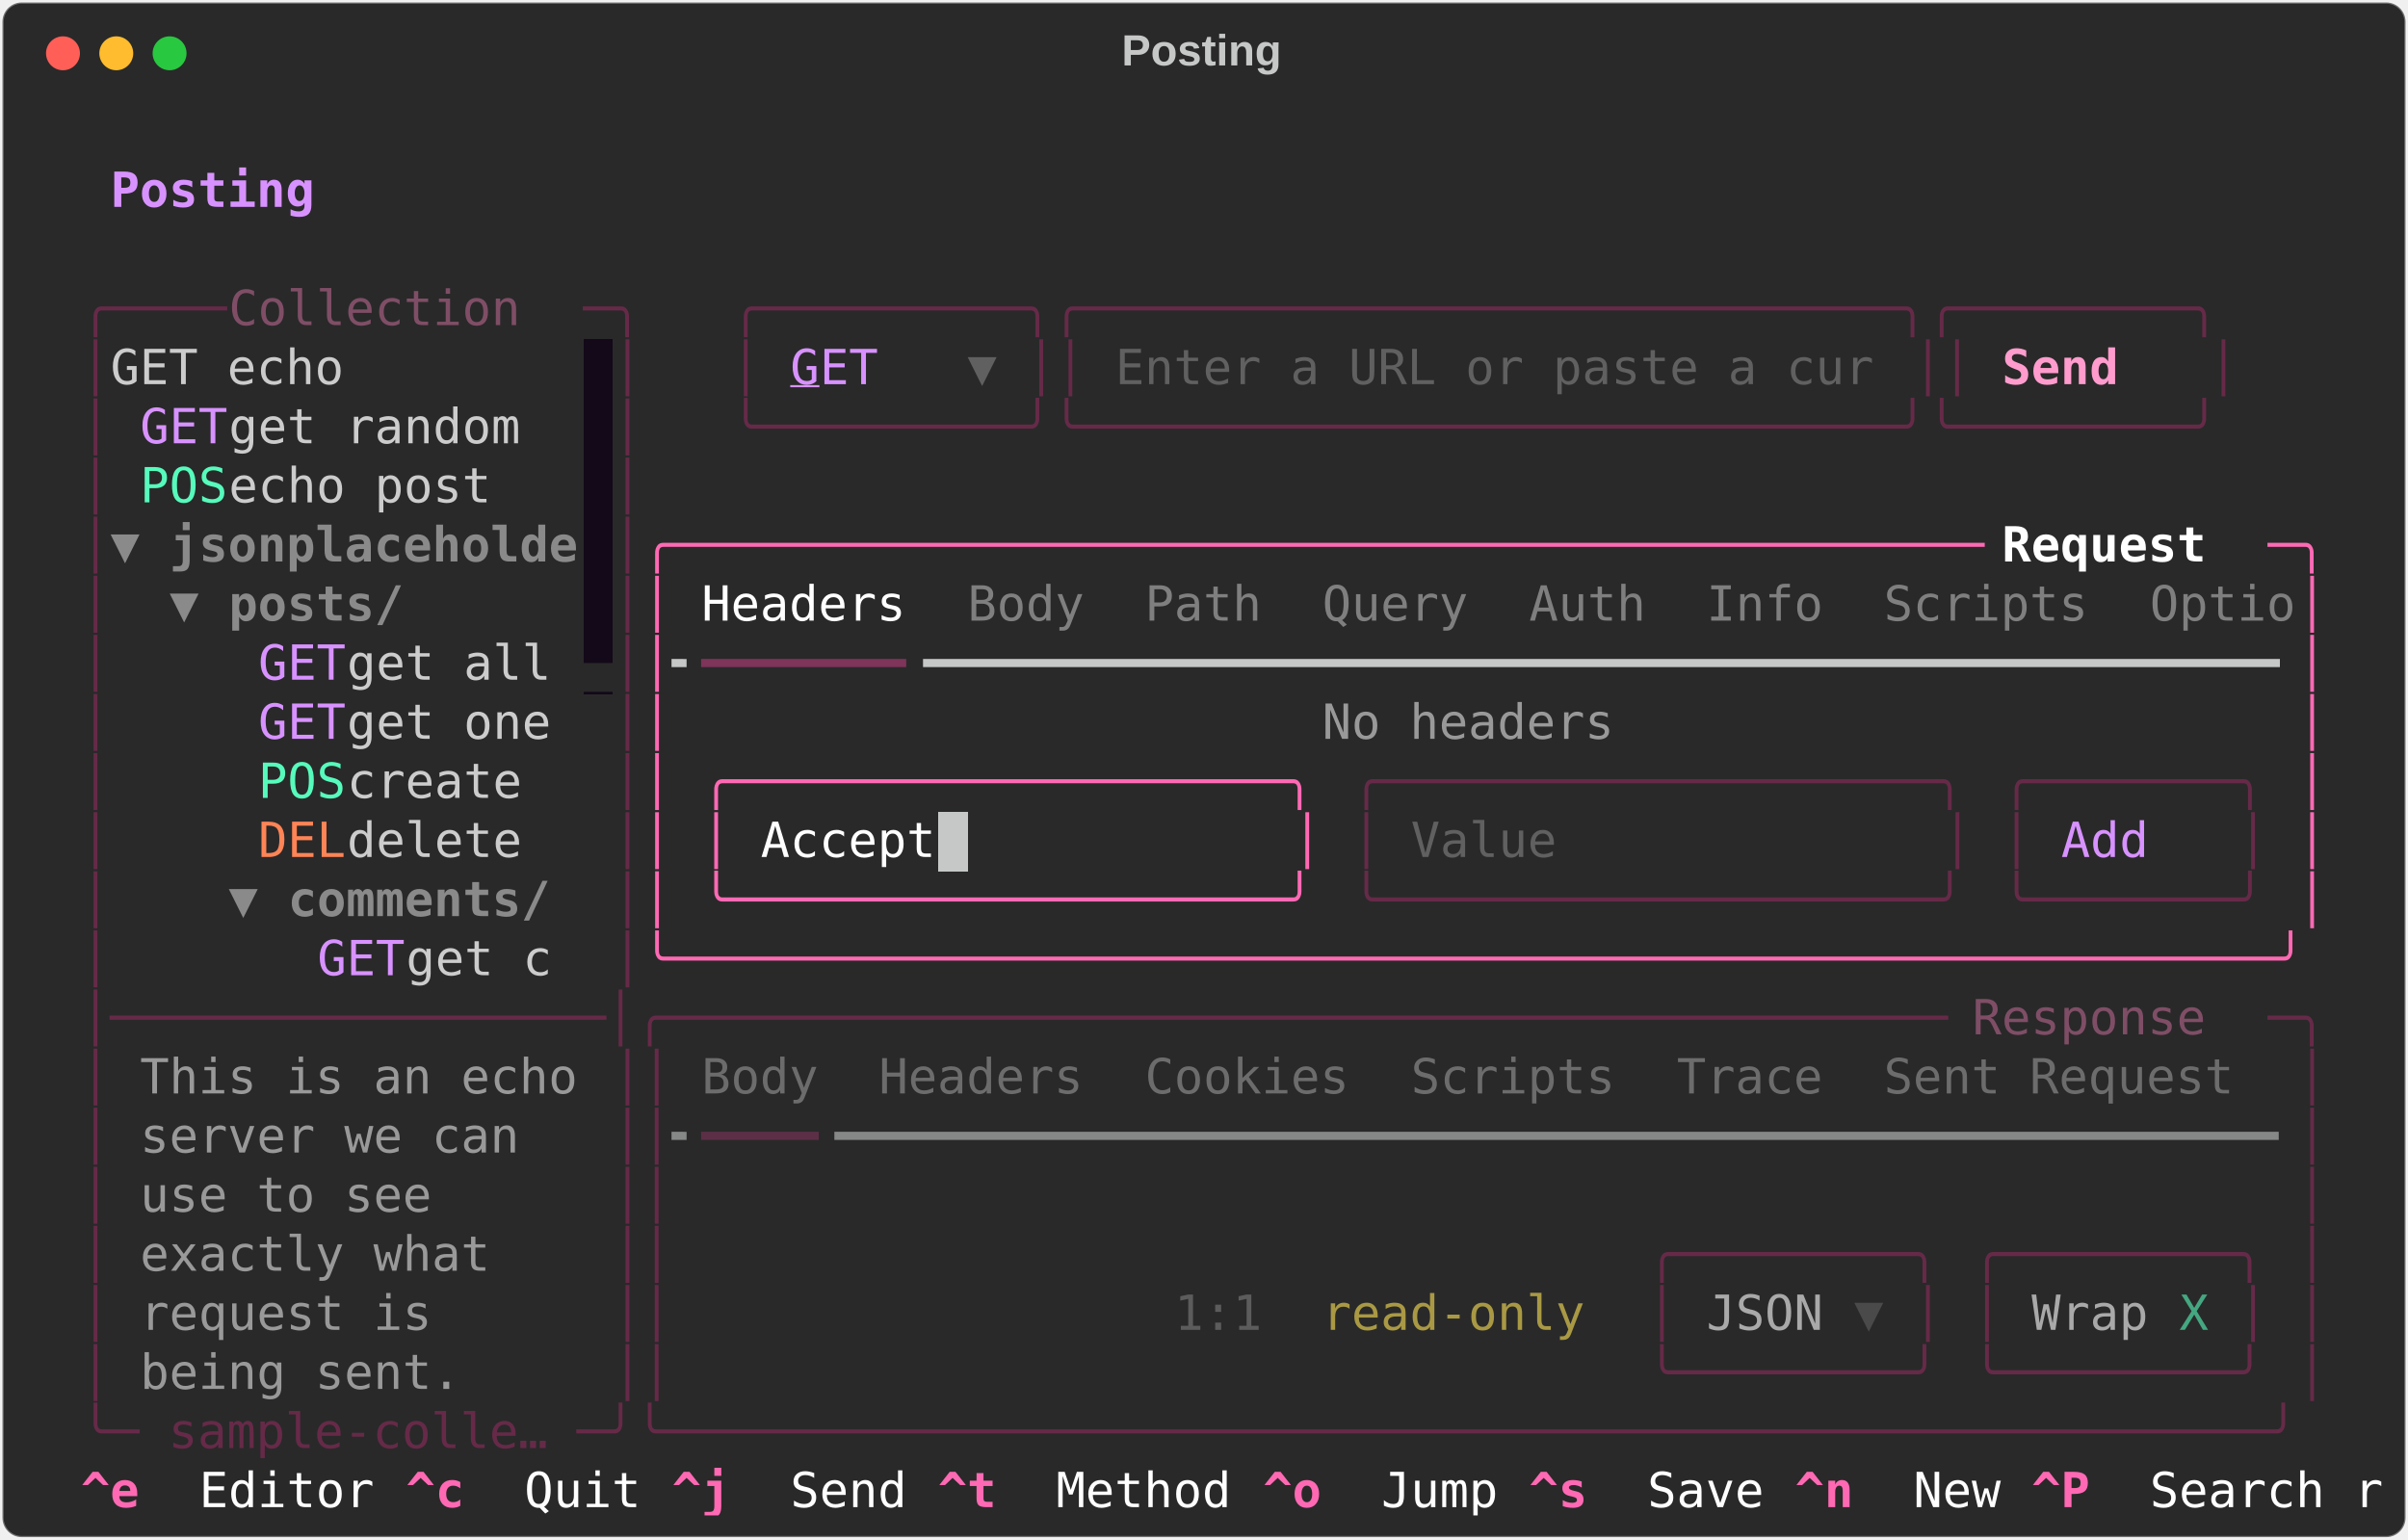
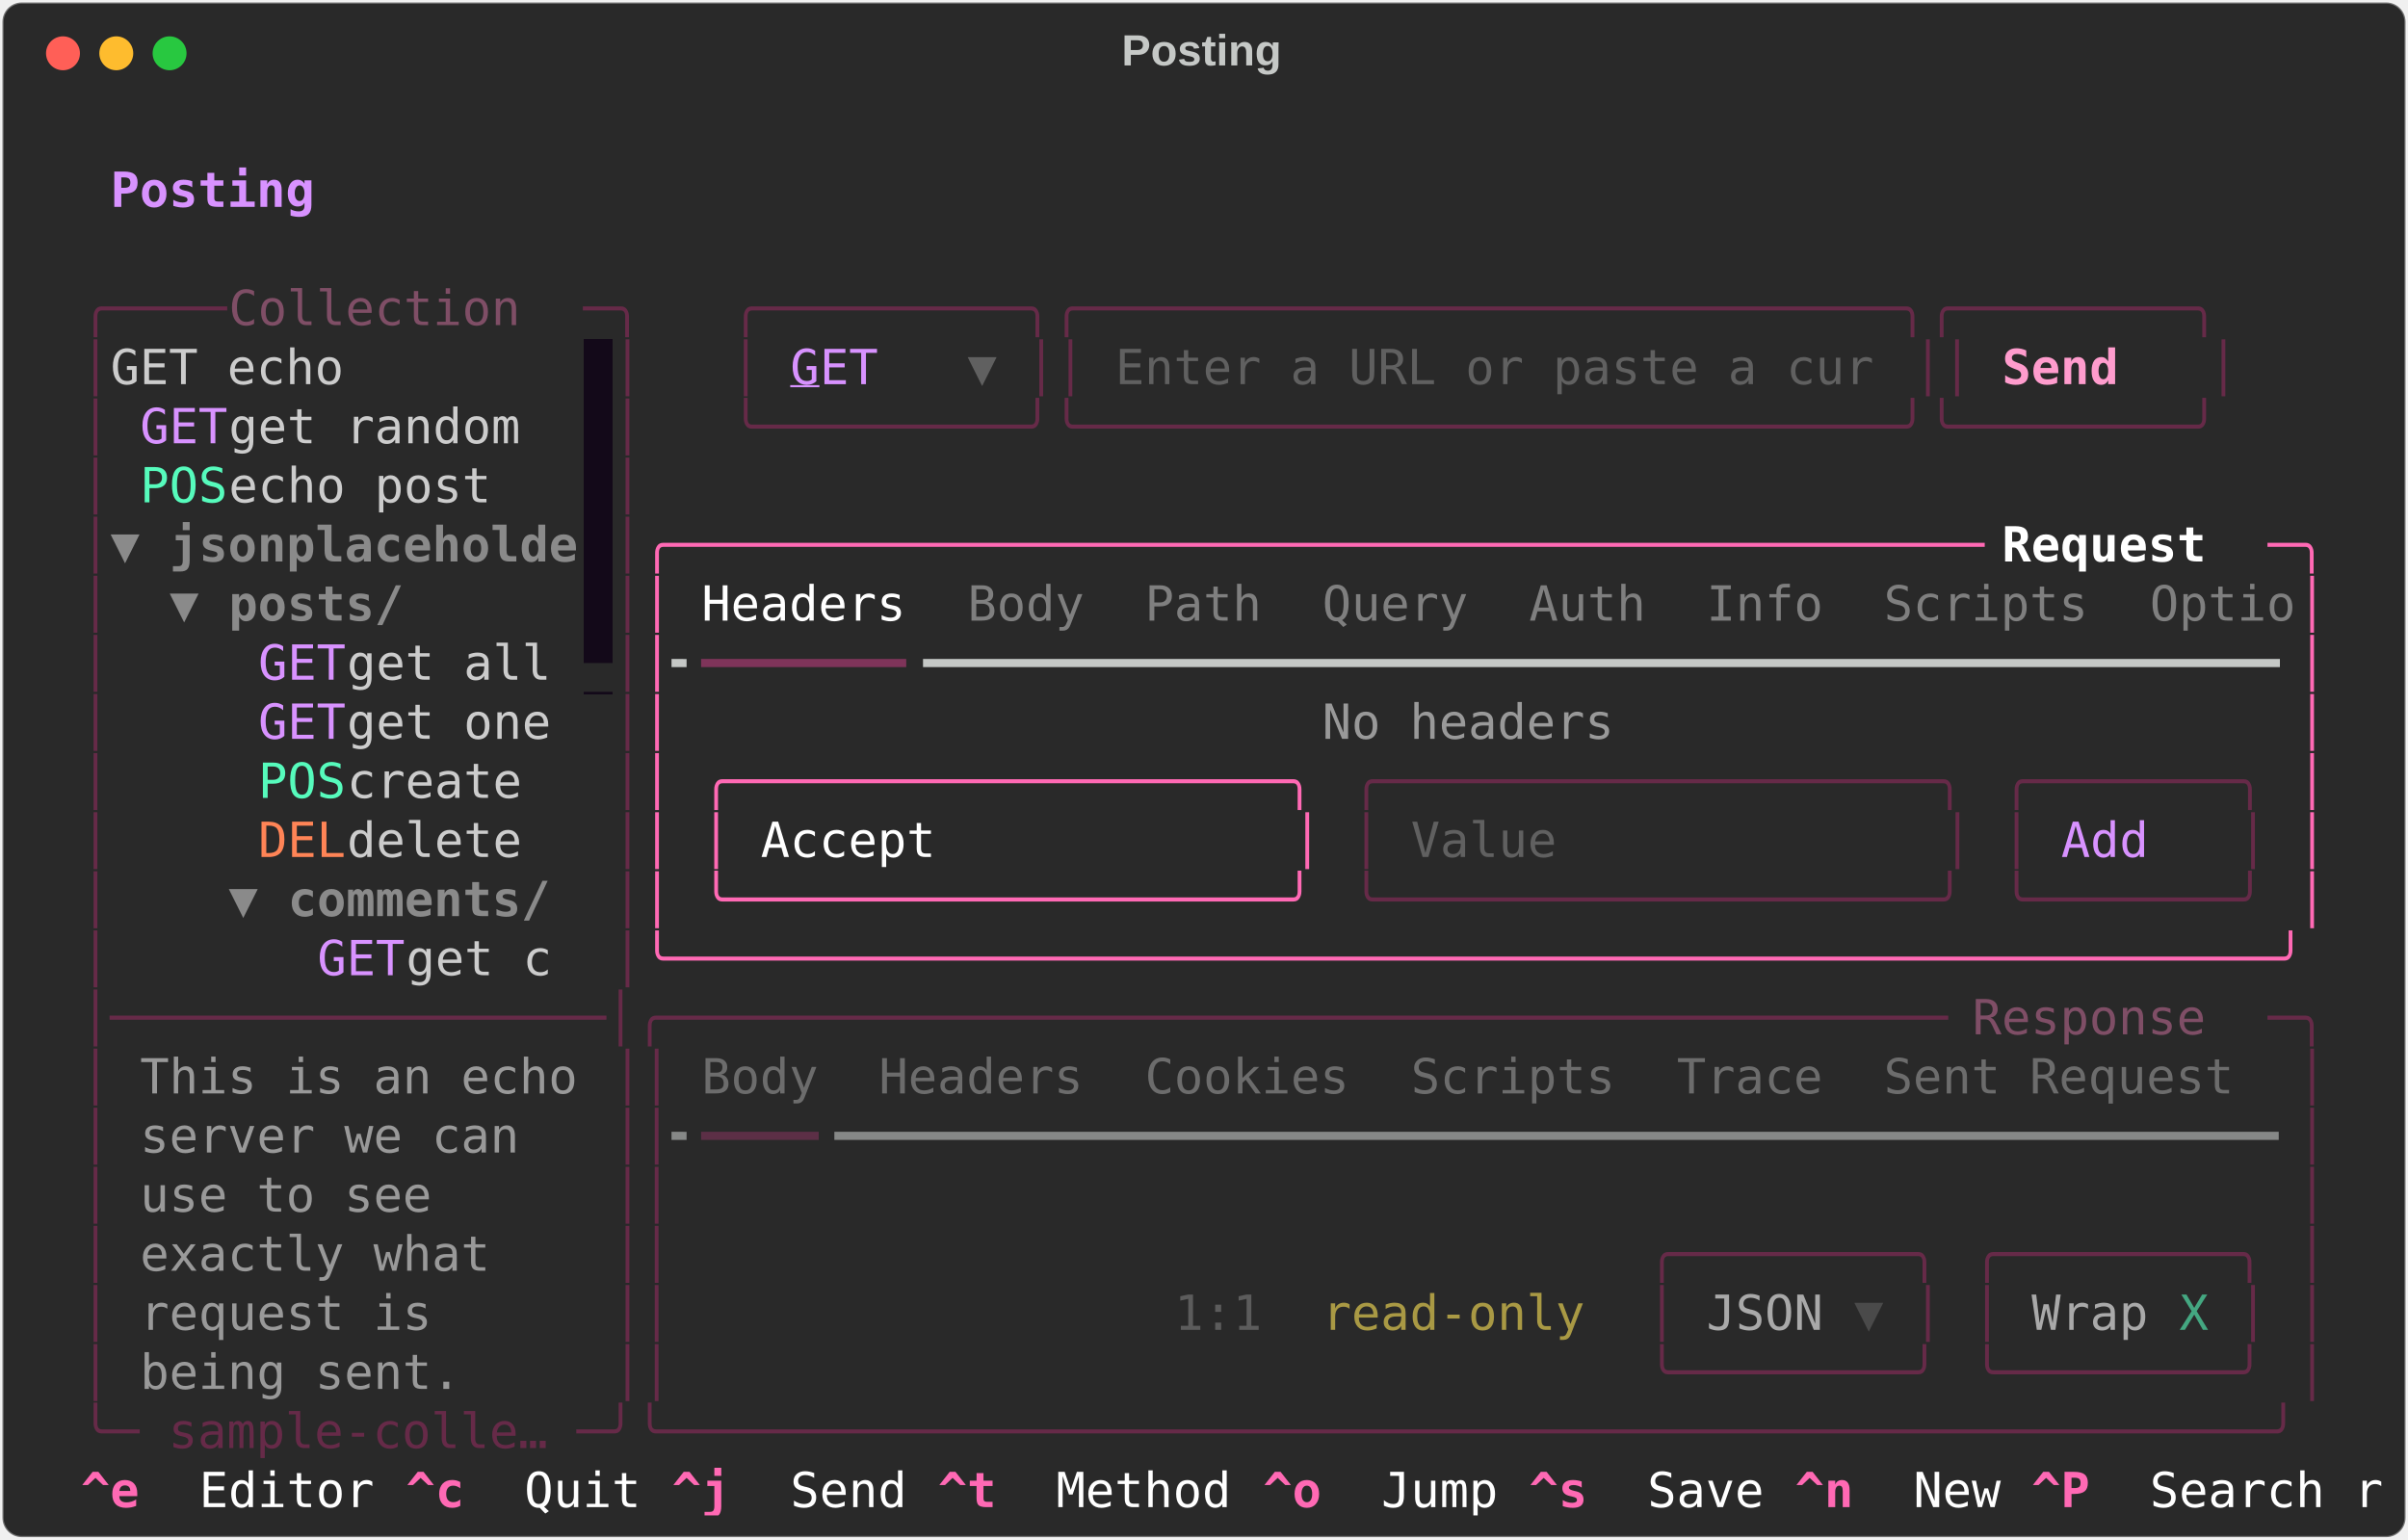
<svg xmlns="http://www.w3.org/2000/svg" class="rich-terminal" viewBox="0 0 994 635.6">
  <style>

    @font-face {
        font-family: "Fira Code";
        src: local("FiraCode-Regular"),
                url("https://cdnjs.cloudflare.com/ajax/libs/firacode/6.2.0/woff2/FiraCode-Regular.woff2") format("woff2"),
                url("https://cdnjs.cloudflare.com/ajax/libs/firacode/6.2.0/woff/FiraCode-Regular.woff") format("woff");
        font-style: normal;
        font-weight: 400;
    }
    @font-face {
        font-family: "Fira Code";
        src: local("FiraCode-Bold"),
                url("https://cdnjs.cloudflare.com/ajax/libs/firacode/6.2.0/woff2/FiraCode-Bold.woff2") format("woff2"),
                url("https://cdnjs.cloudflare.com/ajax/libs/firacode/6.2.0/woff/FiraCode-Bold.woff") format("woff");
        font-style: bold;
        font-weight: 700;
    }

    .terminal-matrix {
        font-family: Fira Code, monospace;
        font-size: 20px;
        line-height: 24.4px;
        font-variant-east-asian: full-width;
    }

    .terminal-title {
        font-size: 18px;
        font-weight: bold;
        font-family: arial;
    }

    .terminal-r1 { fill: #c5c8c6 }
.terminal-r2 { fill: #d892ff;font-weight: bold }
.terminal-r3 { fill: #662a48 }
.terminal-r4 { fill: #7f4e66 }
.terminal-r5 { fill: #cccccc }
.terminal-r6 { fill: #292929 }
.terminal-r7 { fill: #d892ff;text-decoration: underline; }
.terminal-r8 { fill: #d892ff }
.terminal-r9 { fill: #606060 }
.terminal-r10 { fill: #ff9ccd;font-weight: bold }
.terminal-r11 { fill: #56fbbc }
.terminal-r12 { fill: #999999 }
.terminal-r13 { fill: #8a8a8a }
.terminal-r14 { fill: #8a8a8a;font-weight: bold }
.terminal-r15 { fill: #ff69b4 }
.terminal-r16 { fill: #ffffff;font-weight: bold }
.terminal-r17 { fill: #ffffff }
.terminal-r18 { fill: #7f7f7f }
.terminal-r19 { fill: #7f345a }
.terminal-r20 { fill: #ff8456 }
- .terminal-r21 { fill: #6c6c6c }
- .terminal-r22 { fill: #868887 }
- .terminal-r23 { fill: #5c2f46 }
- .terminal-r24 { fill: #5c5c5c }
- .terminal-r25 { fill: #a99944 }
- .terminal-r26 { fill: #a9a9a9 }
- .terminal-r27 { fill: #4a4a4a }
- .terminal-r28 { fill: #44a781 }
- .terminal-r29 { fill: #ff69b4;font-weight: bold }
+ .terminal-r21 { fill: #c5c8c6;text-decoration: underline; }
+ .terminal-r22 { fill: #6c6c6c }
+ .terminal-r23 { fill: #868887 }
+ .terminal-r24 { fill: #5c2f46 }
+ .terminal-r25 { fill: #5c5c5c }
+ .terminal-r26 { fill: #a99944 }
+ .terminal-r27 { fill: #a9a9a9 }
+ .terminal-r28 { fill: #4a4a4a }
+ .terminal-r29 { fill: #44a781 }
+ .terminal-r30 { fill: #ff69b4;font-weight: bold }
    </style>
  <defs>
    <clipPath id="terminal-clip-terminal">
      <rect x="0" y="0" width="975.0" height="584.6" />
    </clipPath>
    <clipPath id="terminal-line-0">
      <rect x="0" y="1.5" width="976" height="24.65" />
    </clipPath>
    <clipPath id="terminal-line-1">
      <rect x="0" y="25.9" width="976" height="24.65" />
    </clipPath>
    <clipPath id="terminal-line-2">
      <rect x="0" y="50.3" width="976" height="24.65" />
    </clipPath>
    <clipPath id="terminal-line-3">
      <rect x="0" y="74.7" width="976" height="24.65" />
    </clipPath>
    <clipPath id="terminal-line-4">
      <rect x="0" y="99.1" width="976" height="24.65" />
    </clipPath>
    <clipPath id="terminal-line-5">
      <rect x="0" y="123.5" width="976" height="24.65" />
    </clipPath>
    <clipPath id="terminal-line-6">
      <rect x="0" y="147.9" width="976" height="24.65" />
    </clipPath>
    <clipPath id="terminal-line-7">
      <rect x="0" y="172.3" width="976" height="24.65" />
    </clipPath>
    <clipPath id="terminal-line-8">
      <rect x="0" y="196.7" width="976" height="24.65" />
    </clipPath>
    <clipPath id="terminal-line-9">
      <rect x="0" y="221.1" width="976" height="24.65" />
    </clipPath>
    <clipPath id="terminal-line-10">
      <rect x="0" y="245.5" width="976" height="24.65" />
    </clipPath>
    <clipPath id="terminal-line-11">
      <rect x="0" y="269.9" width="976" height="24.65" />
    </clipPath>
    <clipPath id="terminal-line-12">
      <rect x="0" y="294.3" width="976" height="24.65" />
    </clipPath>
    <clipPath id="terminal-line-13">
      <rect x="0" y="318.7" width="976" height="24.65" />
    </clipPath>
    <clipPath id="terminal-line-14">
      <rect x="0" y="343.1" width="976" height="24.65" />
    </clipPath>
    <clipPath id="terminal-line-15">
      <rect x="0" y="367.5" width="976" height="24.65" />
    </clipPath>
    <clipPath id="terminal-line-16">
      <rect x="0" y="391.9" width="976" height="24.65" />
    </clipPath>
    <clipPath id="terminal-line-17">
      <rect x="0" y="416.3" width="976" height="24.65" />
    </clipPath>
    <clipPath id="terminal-line-18">
      <rect x="0" y="440.7" width="976" height="24.65" />
    </clipPath>
    <clipPath id="terminal-line-19">
      <rect x="0" y="465.1" width="976" height="24.65" />
    </clipPath>
    <clipPath id="terminal-line-20">
      <rect x="0" y="489.5" width="976" height="24.65" />
    </clipPath>
    <clipPath id="terminal-line-21">
      <rect x="0" y="513.9" width="976" height="24.65" />
    </clipPath>
    <clipPath id="terminal-line-22">
      <rect x="0" y="538.3" width="976" height="24.65" />
    </clipPath>
  </defs>
  <rect fill="#292929" stroke="rgba(255,255,255,0.35)" stroke-width="1" x="1" y="1" width="992" height="633.6" rx="8" />
  <text class="terminal-title" fill="#c5c8c6" text-anchor="middle" x="496" y="27">Posting</text>
  <g transform="translate(26,22)">
    <circle cx="0" cy="0" r="7" fill="#ff5f57" />
    <circle cx="22" cy="0" r="7" fill="#febc2e" />
    <circle cx="44" cy="0" r="7" fill="#28c840" />
  </g>
  <g transform="translate(9, 41)" clip-path="url(#terminal-clip-terminal)">
    <rect fill="#130919" x="231.8" y="99.1" width="12.2" height="24.65" shape-rendering="crispEdges" />
    <rect fill="#130919" x="231.8" y="123.5" width="12.2" height="24.65" shape-rendering="crispEdges" />
    <rect fill="#130919" x="231.8" y="147.9" width="12.2" height="24.65" shape-rendering="crispEdges" />
    <rect fill="#130919" x="231.8" y="172.3" width="12.2" height="24.65" shape-rendering="crispEdges" />
    <rect fill="#130919" x="231.8" y="196.7" width="12.2" height="24.65" shape-rendering="crispEdges" />
    <rect fill="#130919" x="231.8" y="221.1" width="12.2" height="24.65" shape-rendering="crispEdges" />
-     <rect fill="#c5c8c6" x="378.2" y="294.3" width="12.2" height="24.65" shape-rendering="crispEdges" />
    <g class="terminal-matrix">
      <text class="terminal-r1" x="976" y="20" textLength="12.2" clip-path="url(#terminal-line-0)">
</text>
      <text class="terminal-r2" x="36.6" y="44.4" textLength="85.4" clip-path="url(#terminal-line-1)">Posting</text>
      <text class="terminal-r1" x="976" y="44.4" textLength="12.2" clip-path="url(#terminal-line-1)">
</text>
      <text class="terminal-r1" x="976" y="68.8" textLength="12.2" clip-path="url(#terminal-line-2)">
</text>
      <text class="terminal-r3" x="24.4" y="93.2" textLength="61" clip-path="url(#terminal-line-3)">╭────</text>
      <text class="terminal-r4" x="85.4" y="93.2" textLength="146.4" clip-path="url(#terminal-line-3)"> Collection </text>
      <text class="terminal-r3" x="231.8" y="93.2" textLength="24.4" clip-path="url(#terminal-line-3)">─╮</text>
      <text class="terminal-r3" x="292.8" y="93.2" textLength="622.2" clip-path="url(#terminal-line-3)">╭─────────╮╭────────────────────────────╮╭────────╮</text>
      <text class="terminal-r1" x="976" y="93.2" textLength="12.2" clip-path="url(#terminal-line-3)">
</text>
      <text class="terminal-r3" x="24.4" y="117.6" textLength="12.2" clip-path="url(#terminal-line-4)">│</text>
      <text class="terminal-r5" x="36.6" y="117.6" textLength="109.8" clip-path="url(#terminal-line-4)"> GET echo</text>
      <text class="terminal-r3" x="244" y="117.6" textLength="12.2" clip-path="url(#terminal-line-4)">│</text>
      <text class="terminal-r3" x="292.8" y="117.6" textLength="12.2" clip-path="url(#terminal-line-4)">│</text>
      <text class="terminal-r7" x="317.2" y="117.6" textLength="12.2" clip-path="url(#terminal-line-4)">G</text>
      <text class="terminal-r8" x="329.4" y="117.6" textLength="24.4" clip-path="url(#terminal-line-4)">ET</text>
      <text class="terminal-r9" x="390.4" y="117.6" textLength="12.2" clip-path="url(#terminal-line-4)">▼</text>
      <text class="terminal-r3" x="414.8" y="117.6" textLength="24.4" clip-path="url(#terminal-line-4)">││</text>
      <text class="terminal-r9" x="451.4" y="117.6" textLength="317.2" clip-path="url(#terminal-line-4)">Enter a URL or paste a cur</text>
      <text class="terminal-r3" x="780.8" y="117.6" textLength="24.4" clip-path="url(#terminal-line-4)">││</text>
      <text class="terminal-r10" x="817.4" y="117.6" textLength="73.2" clip-path="url(#terminal-line-4)"> Send </text>
      <text class="terminal-r3" x="902.8" y="117.6" textLength="12.2" clip-path="url(#terminal-line-4)">│</text>
      <text class="terminal-r1" x="976" y="117.6" textLength="12.2" clip-path="url(#terminal-line-4)">
</text>
      <text class="terminal-r3" x="24.4" y="142" textLength="12.2" clip-path="url(#terminal-line-5)">│</text>
      <text class="terminal-r8" x="48.8" y="142" textLength="36.6" clip-path="url(#terminal-line-5)">GET</text>
      <text class="terminal-r5" x="85.4" y="142" textLength="146.4" clip-path="url(#terminal-line-5)"> get random </text>
      <text class="terminal-r3" x="244" y="142" textLength="12.2" clip-path="url(#terminal-line-5)">│</text>
      <text class="terminal-r3" x="292.8" y="142" textLength="622.2" clip-path="url(#terminal-line-5)">╰─────────╯╰────────────────────────────╯╰────────╯</text>
      <text class="terminal-r1" x="976" y="142" textLength="12.2" clip-path="url(#terminal-line-5)">
</text>
      <text class="terminal-r3" x="24.4" y="166.4" textLength="12.2" clip-path="url(#terminal-line-6)">│</text>
      <text class="terminal-r11" x="48.8" y="166.4" textLength="36.6" clip-path="url(#terminal-line-6)">POS</text>
      <text class="terminal-r5" x="85.4" y="166.4" textLength="122" clip-path="url(#terminal-line-6)"> echo post</text>
      <text class="terminal-r3" x="244" y="166.4" textLength="12.2" clip-path="url(#terminal-line-6)">│</text>
      <text class="terminal-r1" x="976" y="166.4" textLength="12.2" clip-path="url(#terminal-line-6)">
</text>
      <text class="terminal-r3" x="24.4" y="190.8" textLength="12.2" clip-path="url(#terminal-line-7)">│</text>
      <text class="terminal-r13" x="36.6" y="190.8" textLength="24.4" clip-path="url(#terminal-line-7)">▼ </text>
      <text class="terminal-r14" x="61" y="190.8" textLength="170.8" clip-path="url(#terminal-line-7)">jsonplaceholde</text>
      <text class="terminal-r3" x="244" y="190.8" textLength="12.2" clip-path="url(#terminal-line-7)">│</text>
      <text class="terminal-r15" x="256.2" y="190.8" textLength="561.2" clip-path="url(#terminal-line-7)">╭─────────────────────────────────────────────</text>
      <text class="terminal-r16" x="817.4" y="190.8" textLength="109.8" clip-path="url(#terminal-line-7)"> Request </text>
      <text class="terminal-r15" x="927.2" y="190.8" textLength="24.4" clip-path="url(#terminal-line-7)">─╮</text>
      <text class="terminal-r1" x="976" y="190.8" textLength="12.2" clip-path="url(#terminal-line-7)">
</text>
      <text class="terminal-r3" x="24.4" y="215.2" textLength="12.2" clip-path="url(#terminal-line-8)">│</text>
      <text class="terminal-r13" x="61" y="215.2" textLength="24.4" clip-path="url(#terminal-line-8)">▼ </text>
      <text class="terminal-r14" x="85.4" y="215.2" textLength="73.2" clip-path="url(#terminal-line-8)">posts/</text>
      <text class="terminal-r3" x="244" y="215.2" textLength="12.2" clip-path="url(#terminal-line-8)">│</text>
      <text class="terminal-r15" x="256.2" y="215.2" textLength="12.2" clip-path="url(#terminal-line-8)">│</text>
      <text class="terminal-r17" x="280.6" y="215.2" textLength="85.4" clip-path="url(#terminal-line-8)">Headers</text>
      <text class="terminal-r18" x="390.4" y="215.2" textLength="48.8" clip-path="url(#terminal-line-8)">Body</text>
      <text class="terminal-r18" x="463.6" y="215.2" textLength="48.8" clip-path="url(#terminal-line-8)">Path</text>
      <text class="terminal-r18" x="536.8" y="215.2" textLength="61" clip-path="url(#terminal-line-8)">Query</text>
      <text class="terminal-r18" x="622.2" y="215.2" textLength="48.8" clip-path="url(#terminal-line-8)">Auth</text>
      <text class="terminal-r18" x="695.4" y="215.2" textLength="48.8" clip-path="url(#terminal-line-8)">Info</text>
      <text class="terminal-r18" x="768.6" y="215.2" textLength="85.4" clip-path="url(#terminal-line-8)">Scripts</text>
      <text class="terminal-r18" x="878.4" y="215.2" textLength="61" clip-path="url(#terminal-line-8)">Optio</text>
      <text class="terminal-r15" x="939.4" y="215.2" textLength="12.2" clip-path="url(#terminal-line-8)">│</text>
      <text class="terminal-r1" x="976" y="215.2" textLength="12.2" clip-path="url(#terminal-line-8)">
</text>
      <text class="terminal-r3" x="24.4" y="239.6" textLength="12.2" clip-path="url(#terminal-line-9)">│</text>
      <text class="terminal-r8" x="97.6" y="239.6" textLength="36.6" clip-path="url(#terminal-line-9)">GET</text>
      <text class="terminal-r5" x="134.2" y="239.6" textLength="97.6" clip-path="url(#terminal-line-9)"> get all</text>
      <text class="terminal-r6" x="231.8" y="239.6" textLength="12.2" clip-path="url(#terminal-line-9)">▄</text>
      <text class="terminal-r3" x="244" y="239.6" textLength="12.2" clip-path="url(#terminal-line-9)">│</text>
      <text class="terminal-r15" x="256.2" y="239.6" textLength="12.2" clip-path="url(#terminal-line-9)">│</text>
      <text class="terminal-r1" x="268.4" y="239.6" textLength="12.2" clip-path="url(#terminal-line-9)">╸</text>
      <text class="terminal-r19" x="280.6" y="239.6" textLength="85.4" clip-path="url(#terminal-line-9)">━━━━━━━</text>
      <text class="terminal-r1" x="366" y="239.6" textLength="573.4" clip-path="url(#terminal-line-9)">╺━━━━━━━━━━━━━━━━━━━━━━━━━━━━━━━━━━━━━━━━━━━━━━</text>
      <text class="terminal-r15" x="939.4" y="239.6" textLength="12.2" clip-path="url(#terminal-line-9)">│</text>
      <text class="terminal-r1" x="976" y="239.6" textLength="12.2" clip-path="url(#terminal-line-9)">
</text>
      <text class="terminal-r3" x="24.4" y="264" textLength="12.2" clip-path="url(#terminal-line-10)">│</text>
      <text class="terminal-r8" x="97.6" y="264" textLength="36.6" clip-path="url(#terminal-line-10)">GET</text>
      <text class="terminal-r5" x="134.2" y="264" textLength="97.6" clip-path="url(#terminal-line-10)"> get one</text>
      <text class="terminal-r3" x="244" y="264" textLength="12.2" clip-path="url(#terminal-line-10)">│</text>
      <text class="terminal-r15" x="256.2" y="264" textLength="12.2" clip-path="url(#terminal-line-10)">│</text>
      <text class="terminal-r12" x="536.8" y="264" textLength="122" clip-path="url(#terminal-line-10)">No headers</text>
      <text class="terminal-r15" x="939.4" y="264" textLength="12.2" clip-path="url(#terminal-line-10)">│</text>
      <text class="terminal-r1" x="976" y="264" textLength="12.2" clip-path="url(#terminal-line-10)">
</text>
      <text class="terminal-r3" x="24.4" y="288.4" textLength="12.2" clip-path="url(#terminal-line-11)">│</text>
      <text class="terminal-r11" x="97.6" y="288.4" textLength="36.6" clip-path="url(#terminal-line-11)">POS</text>
      <text class="terminal-r5" x="134.2" y="288.4" textLength="85.4" clip-path="url(#terminal-line-11)"> create</text>
      <text class="terminal-r3" x="244" y="288.4" textLength="12.2" clip-path="url(#terminal-line-11)">│</text>
      <text class="terminal-r15" x="256.2" y="288.4" textLength="12.2" clip-path="url(#terminal-line-11)">│</text>
      <text class="terminal-r15" x="280.6" y="288.4" textLength="256.2" clip-path="url(#terminal-line-11)">╭───────────────────╮</text>
      <text class="terminal-r3" x="549" y="288.4" textLength="256.2" clip-path="url(#terminal-line-11)">╭───────────────────╮</text>
      <text class="terminal-r3" x="817.4" y="288.4" textLength="109.8" clip-path="url(#terminal-line-11)">╭───────╮</text>
      <text class="terminal-r15" x="939.4" y="288.4" textLength="12.2" clip-path="url(#terminal-line-11)">│</text>
      <text class="terminal-r1" x="976" y="288.4" textLength="12.2" clip-path="url(#terminal-line-11)">
</text>
      <text class="terminal-r3" x="24.4" y="312.8" textLength="12.2" clip-path="url(#terminal-line-12)">│</text>
      <text class="terminal-r20" x="97.6" y="312.8" textLength="36.6" clip-path="url(#terminal-line-12)">DEL</text>
      <text class="terminal-r5" x="134.2" y="312.8" textLength="97.6" clip-path="url(#terminal-line-12)"> delete </text>
      <text class="terminal-r3" x="244" y="312.8" textLength="12.2" clip-path="url(#terminal-line-12)">│</text>
      <text class="terminal-r15" x="256.2" y="312.8" textLength="12.2" clip-path="url(#terminal-line-12)">│</text>
      <text class="terminal-r15" x="280.6" y="312.8" textLength="12.2" clip-path="url(#terminal-line-12)">│</text>
      <text class="terminal-r17" x="305" y="312.8" textLength="73.2" clip-path="url(#terminal-line-12)">Accept</text>
      <text class="terminal-r15" x="524.6" y="312.8" textLength="12.2" clip-path="url(#terminal-line-12)">│</text>
      <text class="terminal-r3" x="549" y="312.8" textLength="12.2" clip-path="url(#terminal-line-12)">│</text>
      <text class="terminal-r9" x="573.4" y="312.8" textLength="61" clip-path="url(#terminal-line-12)">Value</text>
      <text class="terminal-r3" x="793" y="312.8" textLength="12.2" clip-path="url(#terminal-line-12)">│</text>
      <text class="terminal-r3" x="817.4" y="312.8" textLength="12.2" clip-path="url(#terminal-line-12)">│</text>
      <text class="terminal-r8" x="841.8" y="312.8" textLength="61" clip-path="url(#terminal-line-12)"> Add </text>
      <text class="terminal-r3" x="915" y="312.8" textLength="12.2" clip-path="url(#terminal-line-12)">│</text>
      <text class="terminal-r15" x="939.4" y="312.8" textLength="12.2" clip-path="url(#terminal-line-12)">│</text>
      <text class="terminal-r1" x="976" y="312.8" textLength="12.2" clip-path="url(#terminal-line-12)">
</text>
      <text class="terminal-r3" x="24.4" y="337.2" textLength="12.2" clip-path="url(#terminal-line-13)">│</text>
      <text class="terminal-r13" x="85.4" y="337.2" textLength="24.4" clip-path="url(#terminal-line-13)">▼ </text>
      <text class="terminal-r14" x="109.8" y="337.2" textLength="109.8" clip-path="url(#terminal-line-13)">comments/</text>
      <text class="terminal-r3" x="244" y="337.2" textLength="12.2" clip-path="url(#terminal-line-13)">│</text>
      <text class="terminal-r15" x="256.2" y="337.2" textLength="12.2" clip-path="url(#terminal-line-13)">│</text>
      <text class="terminal-r15" x="280.6" y="337.2" textLength="256.2" clip-path="url(#terminal-line-13)">╰───────────────────╯</text>
      <text class="terminal-r3" x="549" y="337.2" textLength="256.2" clip-path="url(#terminal-line-13)">╰───────────────────╯</text>
      <text class="terminal-r3" x="817.4" y="337.2" textLength="109.8" clip-path="url(#terminal-line-13)">╰───────╯</text>
      <text class="terminal-r15" x="939.4" y="337.2" textLength="12.2" clip-path="url(#terminal-line-13)">│</text>
      <text class="terminal-r1" x="976" y="337.2" textLength="12.2" clip-path="url(#terminal-line-13)">
</text>
      <text class="terminal-r3" x="24.4" y="361.6" textLength="12.2" clip-path="url(#terminal-line-14)">│</text>
      <text class="terminal-r8" x="122" y="361.6" textLength="36.6" clip-path="url(#terminal-line-14)">GET</text>
      <text class="terminal-r5" x="158.6" y="361.6" textLength="73.2" clip-path="url(#terminal-line-14)"> get c</text>
      <text class="terminal-r3" x="244" y="361.6" textLength="12.2" clip-path="url(#terminal-line-14)">│</text>
      <text class="terminal-r15" x="256.2" y="361.6" textLength="695.4" clip-path="url(#terminal-line-14)">╰───────────────────────────────────────────────────────╯</text>
      <text class="terminal-r1" x="976" y="361.6" textLength="12.2" clip-path="url(#terminal-line-14)">
</text>
      <text class="terminal-r3" x="24.4" y="386" textLength="780.8" clip-path="url(#terminal-line-15)">│─────────────────│╭────────────────────────────────────────────</text>
      <text class="terminal-r4" x="805.2" y="386" textLength="122" clip-path="url(#terminal-line-15)"> Response </text>
      <text class="terminal-r3" x="927.2" y="386" textLength="24.4" clip-path="url(#terminal-line-15)">─╮</text>
      <text class="terminal-r1" x="976" y="386" textLength="12.2" clip-path="url(#terminal-line-15)">
</text>
      <text class="terminal-r3" x="24.4" y="410.4" textLength="12.2" clip-path="url(#terminal-line-16)">│</text>
      <text class="terminal-r12" x="48.8" y="410.4" textLength="183" clip-path="url(#terminal-line-16)">This is an echo</text>
      <text class="terminal-r3" x="244" y="410.4" textLength="24.4" clip-path="url(#terminal-line-16)">││</text>
-       <text class="terminal-r21" x="280.6" y="410.4" textLength="48.8" clip-path="url(#terminal-line-16)">Body</text>
-       <text class="terminal-r21" x="353.8" y="410.4" textLength="85.4" clip-path="url(#terminal-line-16)">Headers</text>
-       <text class="terminal-r21" x="463.6" y="410.4" textLength="85.4" clip-path="url(#terminal-line-16)">Cookies</text>
-       <text class="terminal-r21" x="573.4" y="410.4" textLength="85.4" clip-path="url(#terminal-line-16)">Scripts</text>
-       <text class="terminal-r21" x="683.2" y="410.4" textLength="61" clip-path="url(#terminal-line-16)">Trace</text>
-       <text class="terminal-r21" x="768.6" y="410.4" textLength="146.4" clip-path="url(#terminal-line-16)">Sent Request</text>
+       <text class="terminal-r22" x="280.6" y="410.4" textLength="48.8" clip-path="url(#terminal-line-16)">Body</text>
+       <text class="terminal-r22" x="353.8" y="410.4" textLength="85.4" clip-path="url(#terminal-line-16)">Headers</text>
+       <text class="terminal-r22" x="463.6" y="410.4" textLength="85.4" clip-path="url(#terminal-line-16)">Cookies</text>
+       <text class="terminal-r22" x="573.4" y="410.4" textLength="85.4" clip-path="url(#terminal-line-16)">Scripts</text>
+       <text class="terminal-r22" x="683.2" y="410.4" textLength="61" clip-path="url(#terminal-line-16)">Trace</text>
+       <text class="terminal-r22" x="768.6" y="410.4" textLength="146.4" clip-path="url(#terminal-line-16)">Sent Request</text>
      <text class="terminal-r3" x="939.4" y="410.4" textLength="12.2" clip-path="url(#terminal-line-16)">│</text>
      <text class="terminal-r1" x="976" y="410.4" textLength="12.2" clip-path="url(#terminal-line-16)">
</text>
      <text class="terminal-r3" x="24.4" y="434.8" textLength="12.2" clip-path="url(#terminal-line-17)">│</text>
      <text class="terminal-r12" x="48.8" y="434.8" textLength="158.6" clip-path="url(#terminal-line-17)">server we can</text>
      <text class="terminal-r3" x="244" y="434.8" textLength="24.4" clip-path="url(#terminal-line-17)">││</text>
-       <text class="terminal-r22" x="268.4" y="434.8" textLength="12.2" clip-path="url(#terminal-line-17)">╸</text>
-       <text class="terminal-r23" x="280.6" y="434.8" textLength="48.8" clip-path="url(#terminal-line-17)">━━━━</text>
-       <text class="terminal-r22" x="329.4" y="434.8" textLength="610" clip-path="url(#terminal-line-17)">╺━━━━━━━━━━━━━━━━━━━━━━━━━━━━━━━━━━━━━━━━━━━━━━━━━</text>
+       <text class="terminal-r23" x="268.4" y="434.8" textLength="12.2" clip-path="url(#terminal-line-17)">╸</text>
+       <text class="terminal-r24" x="280.6" y="434.8" textLength="48.8" clip-path="url(#terminal-line-17)">━━━━</text>
+       <text class="terminal-r23" x="329.4" y="434.8" textLength="610" clip-path="url(#terminal-line-17)">╺━━━━━━━━━━━━━━━━━━━━━━━━━━━━━━━━━━━━━━━━━━━━━━━━━</text>
      <text class="terminal-r3" x="939.4" y="434.8" textLength="12.2" clip-path="url(#terminal-line-17)">│</text>
      <text class="terminal-r1" x="976" y="434.8" textLength="12.2" clip-path="url(#terminal-line-17)">
</text>
      <text class="terminal-r3" x="24.4" y="459.2" textLength="12.2" clip-path="url(#terminal-line-18)">│</text>
      <text class="terminal-r12" x="48.8" y="459.2" textLength="122" clip-path="url(#terminal-line-18)">use to see</text>
      <text class="terminal-r3" x="244" y="459.2" textLength="24.4" clip-path="url(#terminal-line-18)">││</text>
      <text class="terminal-r3" x="939.4" y="459.2" textLength="12.2" clip-path="url(#terminal-line-18)">│</text>
      <text class="terminal-r1" x="976" y="459.2" textLength="12.2" clip-path="url(#terminal-line-18)">
</text>
      <text class="terminal-r3" x="24.4" y="483.6" textLength="12.2" clip-path="url(#terminal-line-19)">│</text>
      <text class="terminal-r12" x="48.8" y="483.6" textLength="146.4" clip-path="url(#terminal-line-19)">exactly what</text>
      <text class="terminal-r3" x="244" y="483.6" textLength="24.4" clip-path="url(#terminal-line-19)">││</text>
      <text class="terminal-r3" x="671" y="483.6" textLength="122" clip-path="url(#terminal-line-19)">╭────────╮</text>
      <text class="terminal-r3" x="805.2" y="483.6" textLength="122" clip-path="url(#terminal-line-19)">╭────────╮</text>
      <text class="terminal-r3" x="939.4" y="483.6" textLength="12.2" clip-path="url(#terminal-line-19)">│</text>
      <text class="terminal-r1" x="976" y="483.6" textLength="12.2" clip-path="url(#terminal-line-19)">
</text>
      <text class="terminal-r3" x="24.4" y="508" textLength="12.2" clip-path="url(#terminal-line-20)">│</text>
      <text class="terminal-r12" x="48.8" y="508" textLength="122" clip-path="url(#terminal-line-20)">request is</text>
      <text class="terminal-r3" x="244" y="508" textLength="24.4" clip-path="url(#terminal-line-20)">││</text>
-       <text class="terminal-r24" x="475.8" y="508" textLength="36.6" clip-path="url(#terminal-line-20)">1:1</text>
-       <text class="terminal-r25" x="536.8" y="508" textLength="109.8" clip-path="url(#terminal-line-20)">read-only</text>
+       <text class="terminal-r25" x="475.8" y="508" textLength="36.6" clip-path="url(#terminal-line-20)">1:1</text>
+       <text class="terminal-r26" x="536.8" y="508" textLength="109.8" clip-path="url(#terminal-line-20)">read-only</text>
      <text class="terminal-r3" x="671" y="508" textLength="12.2" clip-path="url(#terminal-line-20)">│</text>
-       <text class="terminal-r26" x="695.4" y="508" textLength="48.8" clip-path="url(#terminal-line-20)">JSON</text>
-       <text class="terminal-r27" x="756.4" y="508" textLength="12.2" clip-path="url(#terminal-line-20)">▼</text>
+       <text class="terminal-r27" x="695.4" y="508" textLength="48.8" clip-path="url(#terminal-line-20)">JSON</text>
+       <text class="terminal-r28" x="756.4" y="508" textLength="12.2" clip-path="url(#terminal-line-20)">▼</text>
      <text class="terminal-r3" x="780.8" y="508" textLength="12.2" clip-path="url(#terminal-line-20)">│</text>
      <text class="terminal-r3" x="805.2" y="508" textLength="12.2" clip-path="url(#terminal-line-20)">│</text>
-       <text class="terminal-r26" x="829.6" y="508" textLength="48.8" clip-path="url(#terminal-line-20)">Wrap</text>
-       <text class="terminal-r28" x="890.6" y="508" textLength="12.2" clip-path="url(#terminal-line-20)">X</text>
+       <text class="terminal-r27" x="829.6" y="508" textLength="48.8" clip-path="url(#terminal-line-20)">Wrap</text>
+       <text class="terminal-r29" x="890.6" y="508" textLength="12.2" clip-path="url(#terminal-line-20)">X</text>
      <text class="terminal-r3" x="915" y="508" textLength="12.2" clip-path="url(#terminal-line-20)">│</text>
      <text class="terminal-r3" x="939.4" y="508" textLength="12.2" clip-path="url(#terminal-line-20)">│</text>
      <text class="terminal-r1" x="976" y="508" textLength="12.2" clip-path="url(#terminal-line-20)">
</text>
      <text class="terminal-r3" x="24.4" y="532.4" textLength="12.2" clip-path="url(#terminal-line-21)">│</text>
      <text class="terminal-r12" x="48.8" y="532.4" textLength="134.2" clip-path="url(#terminal-line-21)">being sent.</text>
      <text class="terminal-r3" x="244" y="532.4" textLength="24.4" clip-path="url(#terminal-line-21)">││</text>
      <text class="terminal-r3" x="671" y="532.4" textLength="122" clip-path="url(#terminal-line-21)">╰────────╯</text>
      <text class="terminal-r3" x="805.2" y="532.4" textLength="122" clip-path="url(#terminal-line-21)">╰────────╯</text>
      <text class="terminal-r3" x="939.4" y="532.4" textLength="12.2" clip-path="url(#terminal-line-21)">│</text>
      <text class="terminal-r1" x="976" y="532.4" textLength="12.2" clip-path="url(#terminal-line-21)">
</text>
      <text class="terminal-r3" x="24.4" y="556.8" textLength="927.2" clip-path="url(#terminal-line-22)">╰─ sample-colle… ─╯╰───────────────────────────────────────────────────────╯</text>
      <text class="terminal-r1" x="976" y="556.8" textLength="12.2" clip-path="url(#terminal-line-22)">
</text>
-       <text class="terminal-r29" x="24.4" y="581.2" textLength="48.8" clip-path="url(#terminal-line-23)"> ^e </text>
+       <text class="terminal-r30" x="24.4" y="581.2" textLength="48.8" clip-path="url(#terminal-line-23)"> ^e </text>
      <text class="terminal-r17" x="73.2" y="581.2" textLength="85.4" clip-path="url(#terminal-line-23)">Editor </text>
-       <text class="terminal-r29" x="158.6" y="581.2" textLength="48.8" clip-path="url(#terminal-line-23)"> ^c </text>
+       <text class="terminal-r30" x="158.6" y="581.2" textLength="48.8" clip-path="url(#terminal-line-23)"> ^c </text>
      <text class="terminal-r17" x="207.4" y="581.2" textLength="61" clip-path="url(#terminal-line-23)">Quit </text>
-       <text class="terminal-r29" x="268.4" y="581.2" textLength="48.8" clip-path="url(#terminal-line-23)"> ^j </text>
+       <text class="terminal-r30" x="268.4" y="581.2" textLength="48.8" clip-path="url(#terminal-line-23)"> ^j </text>
      <text class="terminal-r17" x="317.2" y="581.2" textLength="61" clip-path="url(#terminal-line-23)">Send </text>
-       <text class="terminal-r29" x="378.2" y="581.2" textLength="48.8" clip-path="url(#terminal-line-23)"> ^t </text>
+       <text class="terminal-r30" x="378.2" y="581.2" textLength="48.8" clip-path="url(#terminal-line-23)"> ^t </text>
      <text class="terminal-r17" x="427" y="581.2" textLength="85.4" clip-path="url(#terminal-line-23)">Method </text>
-       <text class="terminal-r29" x="512.4" y="581.2" textLength="48.8" clip-path="url(#terminal-line-23)"> ^o </text>
+       <text class="terminal-r30" x="512.4" y="581.2" textLength="48.8" clip-path="url(#terminal-line-23)"> ^o </text>
      <text class="terminal-r17" x="561.2" y="581.2" textLength="61" clip-path="url(#terminal-line-23)">Jump </text>
-       <text class="terminal-r29" x="622.2" y="581.2" textLength="48.8" clip-path="url(#terminal-line-23)"> ^s </text>
+       <text class="terminal-r30" x="622.2" y="581.2" textLength="48.8" clip-path="url(#terminal-line-23)"> ^s </text>
      <text class="terminal-r17" x="671" y="581.2" textLength="61" clip-path="url(#terminal-line-23)">Save </text>
-       <text class="terminal-r29" x="732" y="581.2" textLength="48.8" clip-path="url(#terminal-line-23)"> ^n </text>
+       <text class="terminal-r30" x="732" y="581.2" textLength="48.8" clip-path="url(#terminal-line-23)"> ^n </text>
      <text class="terminal-r17" x="780.8" y="581.2" textLength="48.8" clip-path="url(#terminal-line-23)">New </text>
-       <text class="terminal-r29" x="829.6" y="581.2" textLength="48.8" clip-path="url(#terminal-line-23)"> ^P </text>
+       <text class="terminal-r30" x="829.6" y="581.2" textLength="48.8" clip-path="url(#terminal-line-23)"> ^P </text>
      <text class="terminal-r17" x="878.4" y="581.2" textLength="97.6" clip-path="url(#terminal-line-23)">Search r</text>
    </g>
  </g>
</svg>
